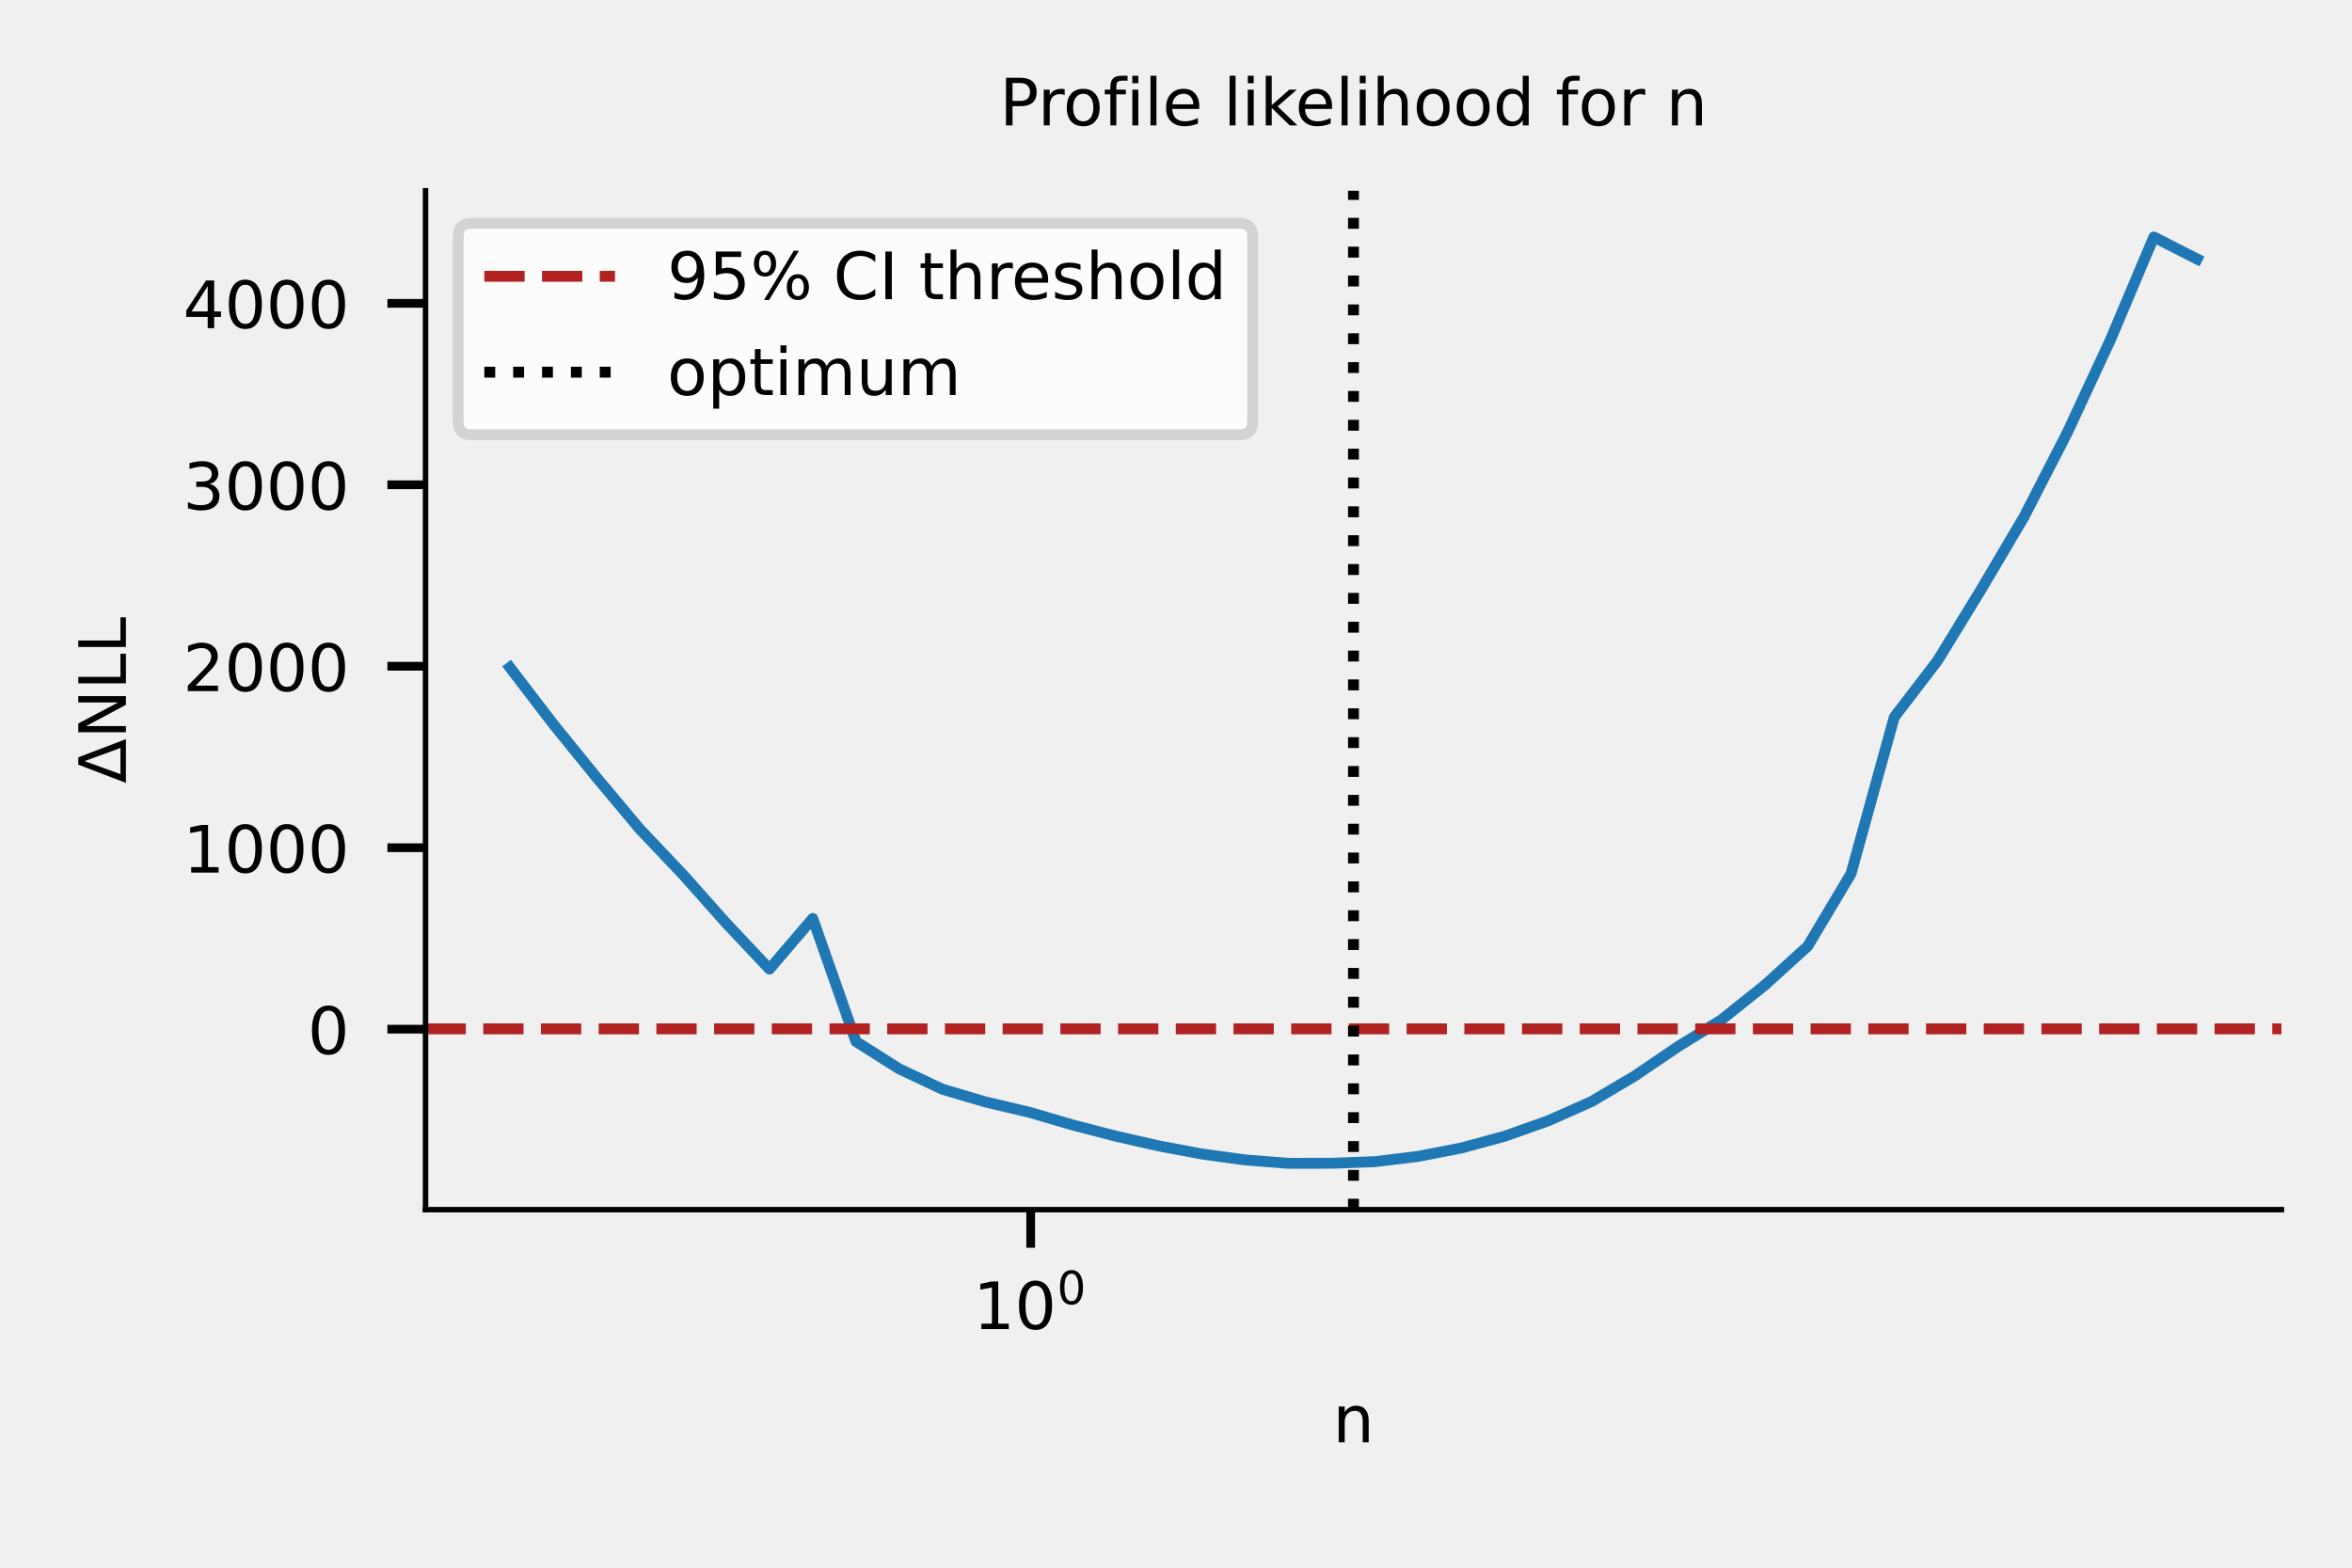
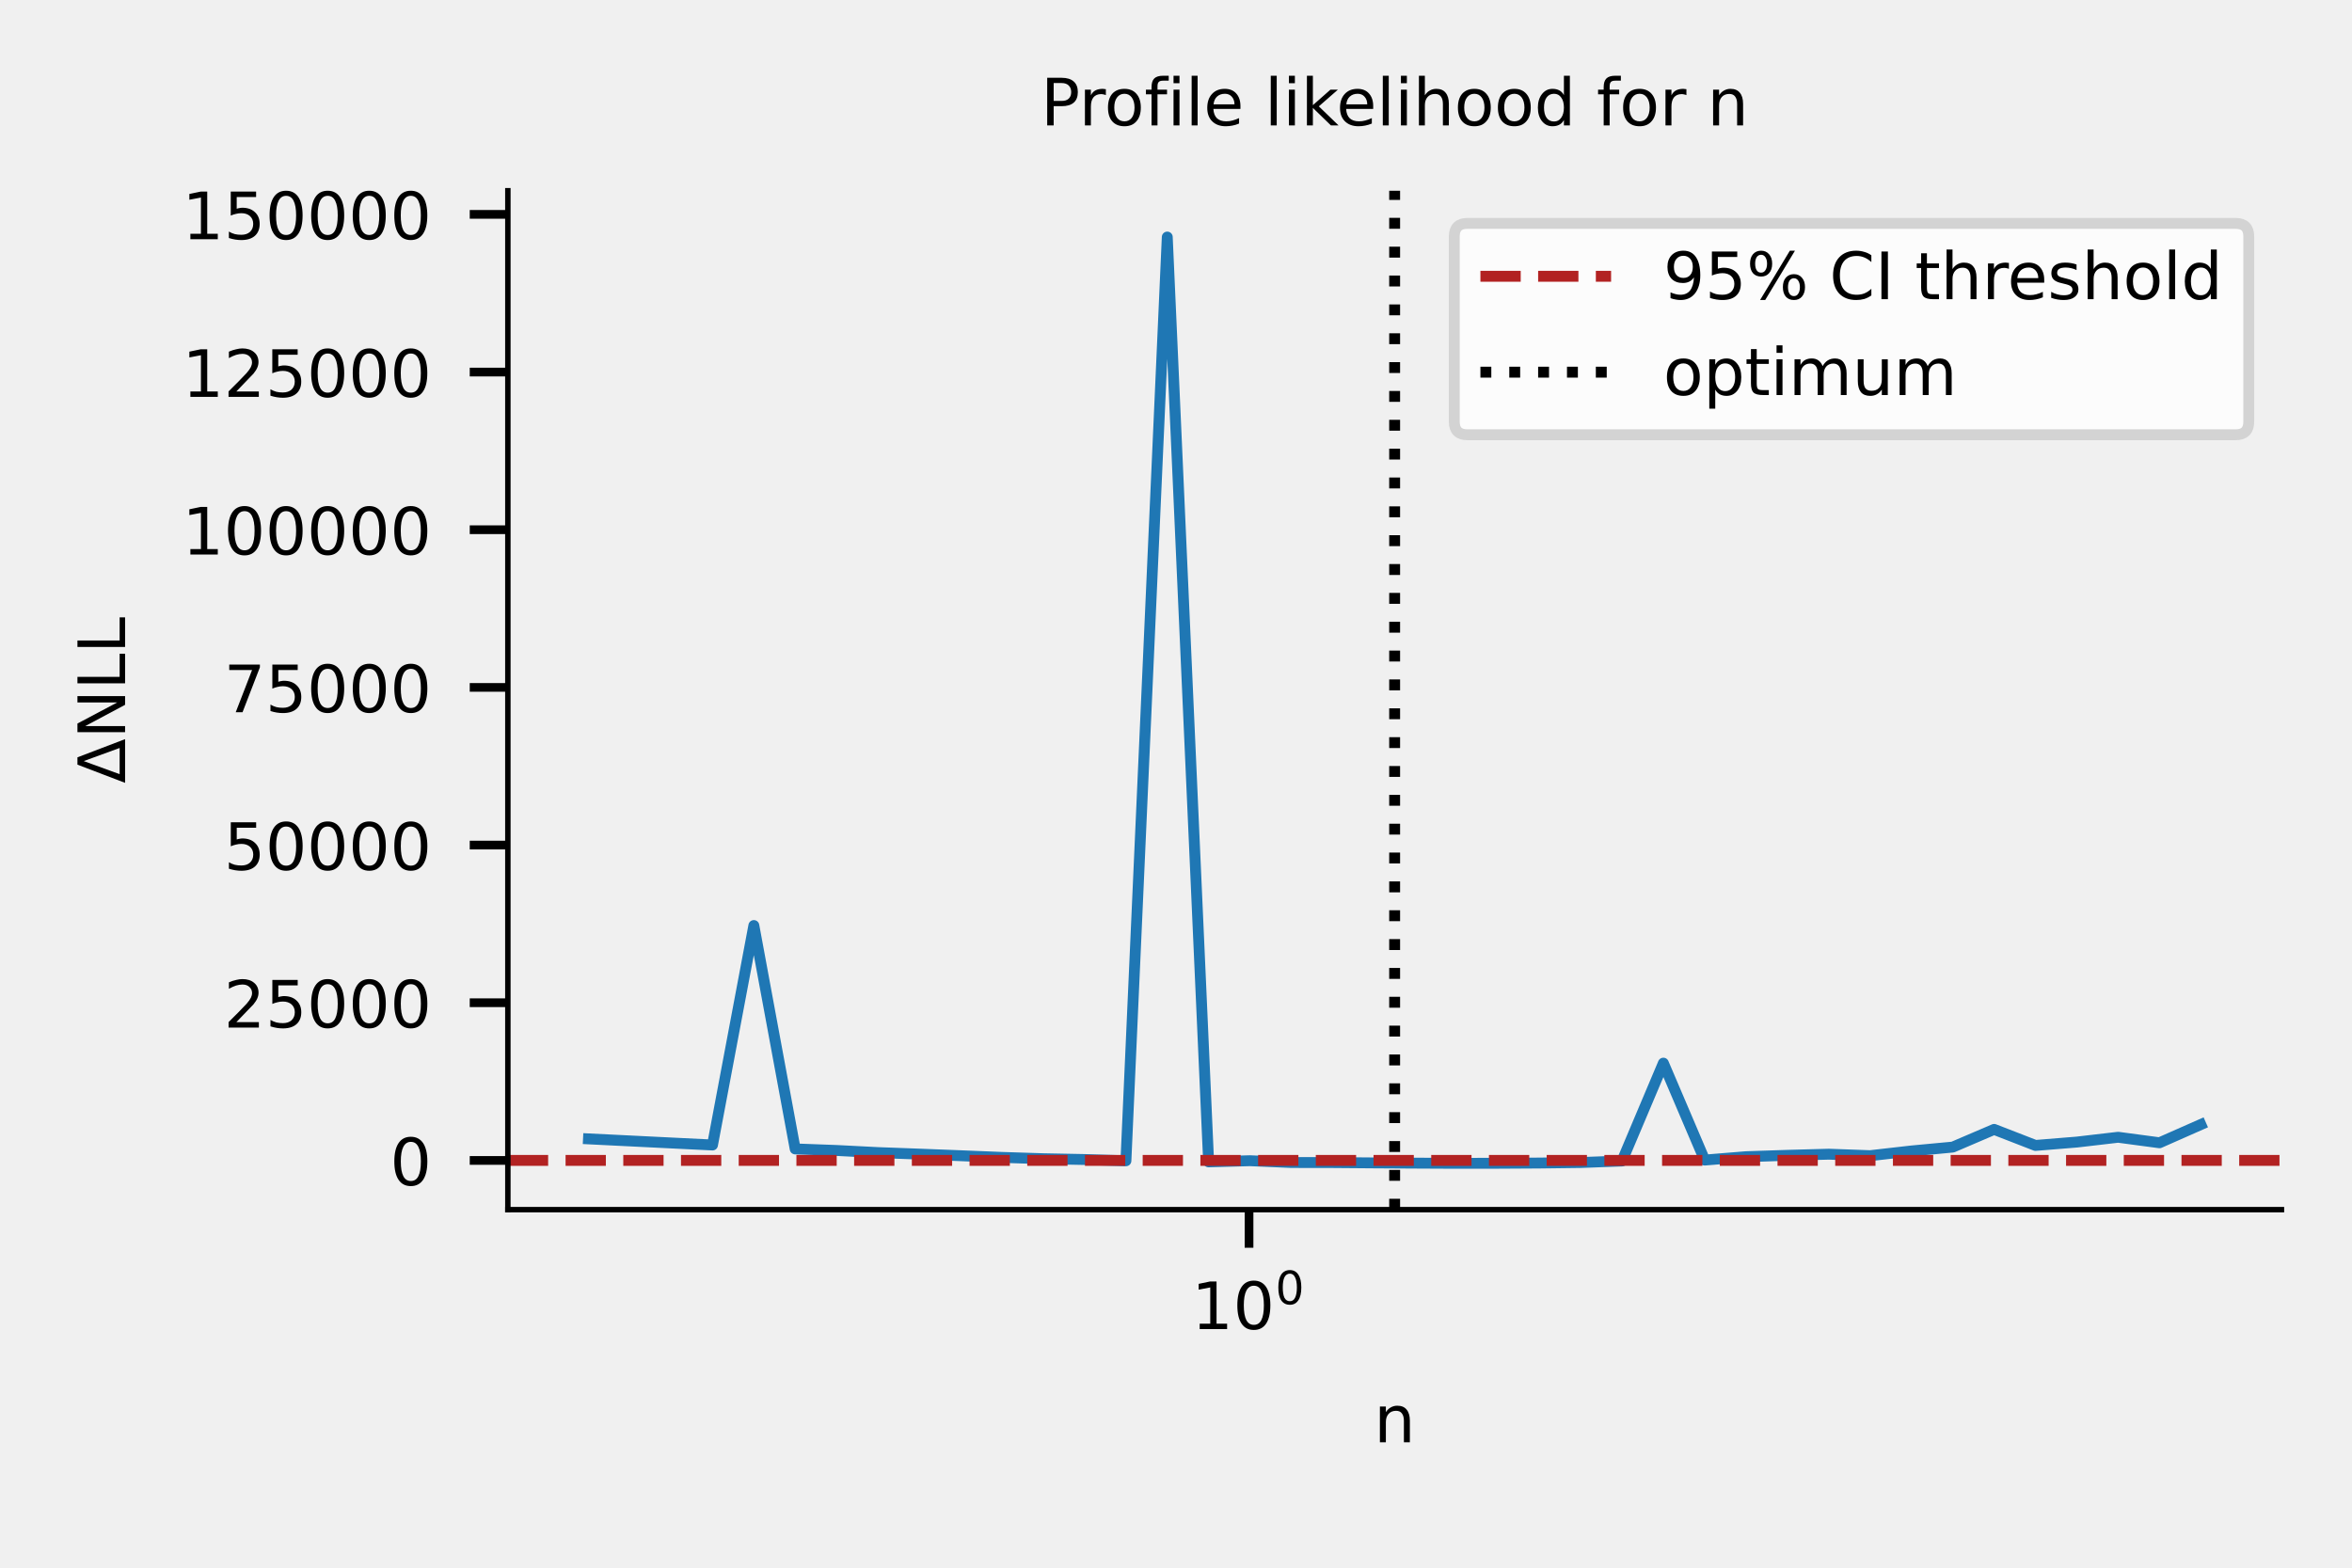
<svg xmlns="http://www.w3.org/2000/svg" xmlns:xlink="http://www.w3.org/1999/xlink" width="216pt" height="144pt" viewBox="0 0 216 144" version="1.1">
  <defs>
    <style type="text/css">*{stroke-linejoin: round; stroke-linecap: butt}</style>
  </defs>
  <g id="figure_1">
    <g id="patch_1">
      <path d="M 0 144  L 216 144  L 216 0  L 0 0  L 0 144  z " style="fill: none" />
    </g>
    <g id="axes_1">
      <g id="patch_2">
-         <path d="M 39.08 111.112  L 209.52 111.112  L 209.52 17.52  L 39.08 17.52  L 39.08 111.112  z " style="fill: none" />
+         <path d="M 46.64 111.112  L 209.52 111.112  L 209.52 17.52  L 46.64 17.52  L 46.64 111.112  z " style="fill: none" />
      </g>
      <g id="matplotlib.axis_1">
        <g id="xtick_1">
          <g id="line2d_1">
            <defs>
-               <path id="m37bac5ef8c" d="M 0 0  L 0 3.5  " style="stroke: #000000; stroke-width: 0.8" />
+               <path id="mb05ed54609" d="M 0 0  L 0 3.5  " style="stroke: #000000; stroke-width: 0.8" />
            </defs>
            <g>
-               <use xlink:href="#m37bac5ef8c" x="94.656" y="111.112" style="stroke: #000000; stroke-width: 0.8" />
+               <use xlink:href="#mb05ed54609" x="114.707" y="111.112" style="stroke: #000000; stroke-width: 0.8" />
            </g>
          </g>
          <g id="text_1">
-             <g transform="translate(89.3763 122.6711)">
+             <g transform="translate(109.4265 122.6711)">
              <text>
                <tspan x="0" y="-0.586" style="font-size: 6px; font-family: 'DejaVu Sans'">1</tspan>
                <tspan x="3.817" y="-0.586" style="font-size: 6px; font-family: 'DejaVu Sans'">0</tspan>
                <tspan x="7.692" y="-2.883" style="font-size: 4.2px; font-family: 'DejaVu Sans'">0</tspan>
              </text>
            </g>
          </g>
        </g>
        <g id="xtick_2" />
        <g id="xtick_3" />
        <g id="xtick_4" />
        <g id="xtick_5" />
        <g id="xtick_6" />
        <g id="xtick_7" />
        <g id="xtick_8" />
        <g id="xtick_9" />
        <g id="xtick_10" />
        <g id="xtick_11" />
        <g id="xtick_12" />
        <g id="xtick_13" />
-         <g id="xtick_14" />
-         <g id="xtick_15" />
        <g id="text_2">
-           <text style="font-size: 6px; font-family: 'DejaVu Sans', 'Arial', 'Helvetica', 'Lucida Grande', 'Verdana', 'Geneva', 'Lucid', 'Avant Garde', sans-serif; text-anchor: middle" x="124.3" y="132.478" transform="rotate(-0 124.3 132.4779)">n</text>
+           <text style="font-size: 6px; font-family: 'DejaVu Sans', 'Arial', 'Helvetica', 'Lucida Grande', 'Verdana', 'Geneva', 'Lucid', 'Avant Garde', sans-serif; text-anchor: middle" x="128.08" y="132.478" transform="rotate(-0 128.08 132.4779)">n</text>
        </g>
      </g>
      <g id="matplotlib.axis_2">
        <g id="ytick_1">
          <g id="line2d_2">
            <defs>
-               <path id="m768925f18e" d="M 0 0  L -3.5 0  " style="stroke: #000000; stroke-width: 0.8" />
+               <path id="m4208aec1a5" d="M 0 0  L -3.5 0  " style="stroke: #000000; stroke-width: 0.8" />
            </defs>
            <g>
-               <use xlink:href="#m768925f18e" x="39.08" y="94.536" style="stroke: #000000; stroke-width: 0.8" />
+               <use xlink:href="#m4208aec1a5" x="46.64" y="106.59" style="stroke: #000000; stroke-width: 0.8" />
            </g>
          </g>
          <g id="text_3">
-             <text style="font-size: 6px; font-family: 'DejaVu Sans', 'Arial', 'Helvetica', 'Lucida Grande', 'Verdana', 'Geneva', 'Lucid', 'Avant Garde', sans-serif; text-anchor: end" x="32.08" y="96.815" transform="rotate(-0 32.08 96.81521)">0</text>
+             <text style="font-size: 6px; font-family: 'DejaVu Sans', 'Arial', 'Helvetica', 'Lucida Grande', 'Verdana', 'Geneva', 'Lucid', 'Avant Garde', sans-serif; text-anchor: end" x="39.64" y="108.87" transform="rotate(-0 39.64 108.87)">0</text>
          </g>
        </g>
        <g id="ytick_2">
          <g id="line2d_3">
            <g>
-               <use xlink:href="#m768925f18e" x="39.08" y="77.867" style="stroke: #000000; stroke-width: 0.8" />
+               <use xlink:href="#m4208aec1a5" x="46.64" y="92.107" style="stroke: #000000; stroke-width: 0.8" />
            </g>
          </g>
          <g id="text_4">
-             <text style="font-size: 6px; font-family: 'DejaVu Sans', 'Arial', 'Helvetica', 'Lucida Grande', 'Verdana', 'Geneva', 'Lucid', 'Avant Garde', sans-serif; text-anchor: end" x="32.08" y="80.147" transform="rotate(-0 32.08 80.14675)">1000</text>
+             <text style="font-size: 6px; font-family: 'DejaVu Sans', 'Arial', 'Helvetica', 'Lucida Grande', 'Verdana', 'Geneva', 'Lucid', 'Avant Garde', sans-serif; text-anchor: end" x="39.64" y="94.387" transform="rotate(-0 39.64 94.38697)">25000</text>
          </g>
        </g>
        <g id="ytick_3">
          <g id="line2d_4">
            <g>
-               <use xlink:href="#m768925f18e" x="39.08" y="61.199" style="stroke: #000000; stroke-width: 0.8" />
+               <use xlink:href="#m4208aec1a5" x="46.64" y="77.624" style="stroke: #000000; stroke-width: 0.8" />
            </g>
          </g>
          <g id="text_5">
-             <text style="font-size: 6px; font-family: 'DejaVu Sans', 'Arial', 'Helvetica', 'Lucida Grande', 'Verdana', 'Geneva', 'Lucid', 'Avant Garde', sans-serif; text-anchor: end" x="32.08" y="63.478" transform="rotate(-0 32.08 63.47829)">2000</text>
+             <text style="font-size: 6px; font-family: 'DejaVu Sans', 'Arial', 'Helvetica', 'Lucida Grande', 'Verdana', 'Geneva', 'Lucid', 'Avant Garde', sans-serif; text-anchor: end" x="39.64" y="79.904" transform="rotate(-0 39.64 79.90393)">50000</text>
          </g>
        </g>
        <g id="ytick_4">
          <g id="line2d_5">
            <g>
-               <use xlink:href="#m768925f18e" x="39.08" y="44.53" style="stroke: #000000; stroke-width: 0.8" />
+               <use xlink:href="#m4208aec1a5" x="46.64" y="63.141" style="stroke: #000000; stroke-width: 0.8" />
            </g>
          </g>
          <g id="text_6">
-             <text style="font-size: 6px; font-family: 'DejaVu Sans', 'Arial', 'Helvetica', 'Lucida Grande', 'Verdana', 'Geneva', 'Lucid', 'Avant Garde', sans-serif; text-anchor: end" x="32.08" y="46.81" transform="rotate(-0 32.08 46.80984)">3000</text>
+             <text style="font-size: 6px; font-family: 'DejaVu Sans', 'Arial', 'Helvetica', 'Lucida Grande', 'Verdana', 'Geneva', 'Lucid', 'Avant Garde', sans-serif; text-anchor: end" x="39.64" y="65.421" transform="rotate(-0 39.64 65.42089)">75000</text>
          </g>
        </g>
        <g id="ytick_5">
          <g id="line2d_6">
            <g>
-               <use xlink:href="#m768925f18e" x="39.08" y="27.862" style="stroke: #000000; stroke-width: 0.8" />
+               <use xlink:href="#m4208aec1a5" x="46.64" y="48.658" style="stroke: #000000; stroke-width: 0.8" />
            </g>
          </g>
          <g id="text_7">
-             <text style="font-size: 6px; font-family: 'DejaVu Sans', 'Arial', 'Helvetica', 'Lucida Grande', 'Verdana', 'Geneva', 'Lucid', 'Avant Garde', sans-serif; text-anchor: end" x="32.08" y="30.141" transform="rotate(-0 32.08 30.14138)">4000</text>
+             <text style="font-size: 6px; font-family: 'DejaVu Sans', 'Arial', 'Helvetica', 'Lucida Grande', 'Verdana', 'Geneva', 'Lucid', 'Avant Garde', sans-serif; text-anchor: end" x="39.64" y="50.938" transform="rotate(-0 39.64 50.93784)">100000</text>
          </g>
        </g>
-         <g id="text_8">
-           <text style="font-size: 6px; font-family: 'DejaVu Sans', 'Arial', 'Helvetica', 'Lucida Grande', 'Verdana', 'Geneva', 'Lucid', 'Avant Garde', sans-serif; text-anchor: middle" x="11.562" y="64.316" transform="rotate(-90 11.56219 64.316)">ΔNLL</text>
+         <g id="ytick_6">
+           <g id="line2d_7">
+             <g>
+               <use xlink:href="#m4208aec1a5" x="46.64" y="34.175" style="stroke: #000000; stroke-width: 0.8" />
+             </g>
+           </g>
+           <g id="text_8">
+             <text style="font-size: 6px; font-family: 'DejaVu Sans', 'Arial', 'Helvetica', 'Lucida Grande', 'Verdana', 'Geneva', 'Lucid', 'Avant Garde', sans-serif; text-anchor: end" x="39.64" y="36.455" transform="rotate(-0 39.64 36.4548)">125000</text>
+           </g>
+         </g>
+         <g id="ytick_7">
+           <g id="line2d_8">
+             <g>
+               <use xlink:href="#m4208aec1a5" x="46.64" y="19.692" style="stroke: #000000; stroke-width: 0.8" />
+             </g>
+           </g>
+           <g id="text_9">
+             <text style="font-size: 6px; font-family: 'DejaVu Sans', 'Arial', 'Helvetica', 'Lucida Grande', 'Verdana', 'Geneva', 'Lucid', 'Avant Garde', sans-serif; text-anchor: end" x="39.64" y="21.972" transform="rotate(-0 39.64 21.97176)">150000</text>
+           </g>
+         </g>
+         <g id="text_10">
+           <text style="font-size: 6px; font-family: 'DejaVu Sans', 'Arial', 'Helvetica', 'Lucida Grande', 'Verdana', 'Geneva', 'Lucid', 'Avant Garde', sans-serif; text-anchor: middle" x="11.487" y="64.316" transform="rotate(-90 11.48719 64.316)">ΔNLL</text>
        </g>
      </g>
-       <g id="line2d_7">
-         <path d="M 46.827 61.31  L 50.8 66.499  L 54.773 71.397  L 58.746 76.143  L 62.719 80.331  L 66.692 84.799  L 70.665 89.014  L 74.638 84.365  L 78.611 95.67  L 82.584 98.183  L 86.557 100.054  L 90.53 101.227  L 94.503 102.162  L 98.476 103.324  L 102.449 104.357  L 106.422 105.259  L 110.395 106.004  L 114.368 106.547  L 118.341 106.858  L 122.314 106.851  L 126.286 106.702  L 130.259 106.217  L 134.232 105.442  L 138.205 104.36  L 142.178 102.952  L 146.151 101.189  L 150.124 98.836  L 154.097 96.139  L 158.07 93.69  L 162.043 90.521  L 166.016 86.913  L 169.989 80.257  L 173.962 65.878  L 177.935 60.689  L 181.908 54.201  L 185.881 47.473  L 189.854 39.735  L 193.827 31.183  L 197.8 21.774  L 201.773 23.793  " clip-path="url(#p23d95949e9)" style="fill: none; stroke: #1f77b4; stroke-linecap: square" />
+       <g id="line2d_9">
+         <path d="M 54.044 104.611  L 57.84 104.799  L 61.637 104.987  L 65.434 105.173  L 69.231 85.015  L 73.027 105.535  L 76.824 105.676  L 80.621 105.87  L 84.418 106.01  L 88.214 106.158  L 92.011 106.312  L 95.808 106.434  L 99.604 106.507  L 103.401 106.624  L 107.198 21.774  L 110.995 106.723  L 114.791 106.617  L 118.588 106.782  L 122.385 106.788  L 126.182 106.818  L 129.978 106.84  L 133.775 106.858  L 137.572 106.853  L 141.369 106.831  L 145.165 106.783  L 148.962 106.644  L 152.759 97.655  L 156.556 106.559  L 160.352 106.248  L 164.149 106.122  L 167.946 106.018  L 171.742 106.155  L 175.539 105.722  L 179.336 105.366  L 183.133 103.74  L 186.929 105.214  L 190.726 104.905  L 194.523 104.463  L 198.32 104.97  L 202.116 103.294  " clip-path="url(#p56689ac334)" style="fill: none; stroke: #1f77b4; stroke-linecap: square" />
      </g>
-       <g id="line2d_8">
-         <path d="M 39.08 94.504  L 209.52 94.504  " clip-path="url(#p23d95949e9)" style="fill: none; stroke-dasharray: 3.7,1.6; stroke-dashoffset: 0; stroke: #b22222" />
+       <g id="line2d_10">
+         <path d="M 46.64 106.589  L 209.52 106.589  " clip-path="url(#p56689ac334)" style="fill: none; stroke-dasharray: 3.7,1.6; stroke-dashoffset: 0; stroke: #b22222" />
      </g>
-       <g id="line2d_9">
-         <path d="M 124.3 111.112  L 124.3 17.52  " clip-path="url(#p23d95949e9)" style="fill: none; stroke-dasharray: 1,1.65; stroke-dashoffset: 0; stroke: #000000" />
+       <g id="line2d_11">
+         <path d="M 128.08 111.112  L 128.08 17.52  " clip-path="url(#p56689ac334)" style="fill: none; stroke-dasharray: 1,1.65; stroke-dashoffset: 0; stroke: #000000" />
      </g>
      <g id="patch_3">
-         <path d="M 39.08 111.112  L 39.08 17.52  " style="fill: none; stroke: #000000; stroke-width: 0.5; stroke-linejoin: miter; stroke-linecap: square" />
+         <path d="M 46.64 111.112  L 46.64 17.52  " style="fill: none; stroke: #000000; stroke-width: 0.5; stroke-linejoin: miter; stroke-linecap: square" />
      </g>
      <g id="patch_4">
-         <path d="M 39.08 111.112  L 209.52 111.112  " style="fill: none; stroke: #000000; stroke-width: 0.5; stroke-linejoin: miter; stroke-linecap: square" />
+         <path d="M 46.64 111.112  L 209.52 111.112  " style="fill: none; stroke: #000000; stroke-width: 0.5; stroke-linejoin: miter; stroke-linecap: square" />
      </g>
-       <g id="text_9">
-         <text style="font-size: 6px; font-family: 'DejaVu Sans', 'Arial', 'Helvetica', 'Lucida Grande', 'Verdana', 'Geneva', 'Lucid', 'Avant Garde', sans-serif; text-anchor: middle" x="124.3" y="11.52" transform="rotate(-0 124.3 11.52)">Profile likelihood for n</text>
+       <g id="text_11">
+         <text style="font-size: 6px; font-family: 'DejaVu Sans', 'Arial', 'Helvetica', 'Lucida Grande', 'Verdana', 'Geneva', 'Lucid', 'Avant Garde', sans-serif; text-anchor: middle" x="128.08" y="11.52" transform="rotate(-0 128.08 11.52)">Profile likelihood for n</text>
      </g>
      <g id="legend_1">
        <g id="patch_5">
-           <path d="M 43.28 39.934  L 113.843 39.934  Q 115.043 39.934 115.043 38.734  L 115.043 21.72  Q 115.043 20.52 113.843 20.52  L 43.28 20.52  Q 42.08 20.52 42.08 21.72  L 42.08 38.734  Q 42.08 39.934 43.28 39.934  z " style="fill: #ffffff; opacity: 0.8; stroke: #cccccc; stroke-linejoin: miter" />
+           <path d="M 134.757 39.934  L 205.32 39.934  Q 206.52 39.934 206.52 38.734  L 206.52 21.72  Q 206.52 20.52 205.32 20.52  L 134.757 20.52  Q 133.557 20.52 133.557 21.72  L 133.557 38.734  Q 133.557 39.934 134.757 39.934  z " style="fill: #ffffff; opacity: 0.8; stroke: #cccccc; stroke-linejoin: miter" />
        </g>
-         <g id="line2d_10">
-           <path d="M 44.48 25.379  L 50.48 25.379  L 56.48 25.379  " style="fill: none; stroke-dasharray: 3.7,1.6; stroke-dashoffset: 0; stroke: #b22222" />
+         <g id="line2d_12">
+           <path d="M 135.957 25.379  L 141.957 25.379  L 147.957 25.379  " style="fill: none; stroke-dasharray: 3.7,1.6; stroke-dashoffset: 0; stroke: #b22222" />
        </g>
-         <g id="text_10">
-           <text style="font-size: 6px; font-family: 'DejaVu Sans', 'Arial', 'Helvetica', 'Lucida Grande', 'Verdana', 'Geneva', 'Lucid', 'Avant Garde', sans-serif; text-anchor: start" x="61.28" y="27.479" transform="rotate(-0 61.28 27.47906)">95% CI threshold</text>
+         <g id="text_12">
+           <text style="font-size: 6px; font-family: 'DejaVu Sans', 'Arial', 'Helvetica', 'Lucida Grande', 'Verdana', 'Geneva', 'Lucid', 'Avant Garde', sans-serif; text-anchor: start" x="152.757" y="27.479" transform="rotate(-0 152.7572 27.47906)">95% CI threshold</text>
        </g>
-         <g id="line2d_11">
-           <path d="M 44.48 34.186  L 50.48 34.186  L 56.48 34.186  " style="fill: none; stroke-dasharray: 1,1.65; stroke-dashoffset: 0; stroke: #000000" />
+         <g id="line2d_13">
+           <path d="M 135.957 34.186  L 141.957 34.186  L 147.957 34.186  " style="fill: none; stroke-dasharray: 1,1.65; stroke-dashoffset: 0; stroke: #000000" />
        </g>
-         <g id="text_11">
-           <text style="font-size: 6px; font-family: 'DejaVu Sans', 'Arial', 'Helvetica', 'Lucida Grande', 'Verdana', 'Geneva', 'Lucid', 'Avant Garde', sans-serif; text-anchor: start" x="61.28" y="36.286" transform="rotate(-0 61.28 36.28594)">optimum</text>
+         <g id="text_13">
+           <text style="font-size: 6px; font-family: 'DejaVu Sans', 'Arial', 'Helvetica', 'Lucida Grande', 'Verdana', 'Geneva', 'Lucid', 'Avant Garde', sans-serif; text-anchor: start" x="152.757" y="36.286" transform="rotate(-0 152.7572 36.28594)">optimum</text>
        </g>
      </g>
    </g>
  </g>
  <defs>
-     <clipPath id="p23d95949e9">
-       <rect x="39.08" y="17.52" width="170.44" height="93.592" />
+     <clipPath id="p56689ac334">
+       <rect x="46.64" y="17.52" width="162.88" height="93.592" />
    </clipPath>
  </defs>
</svg>
